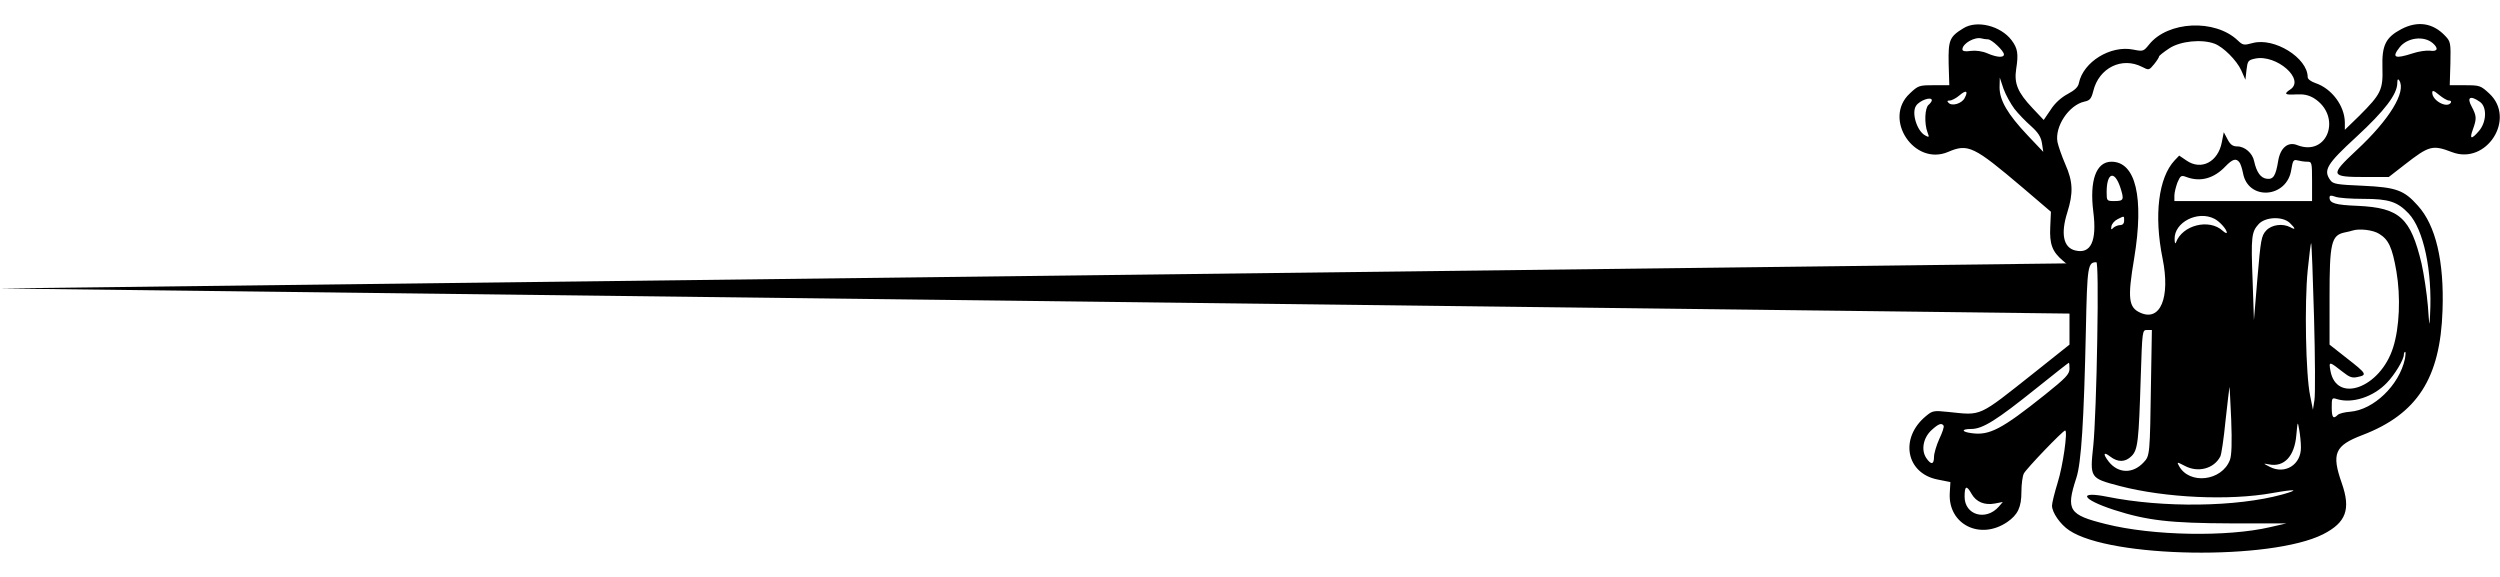
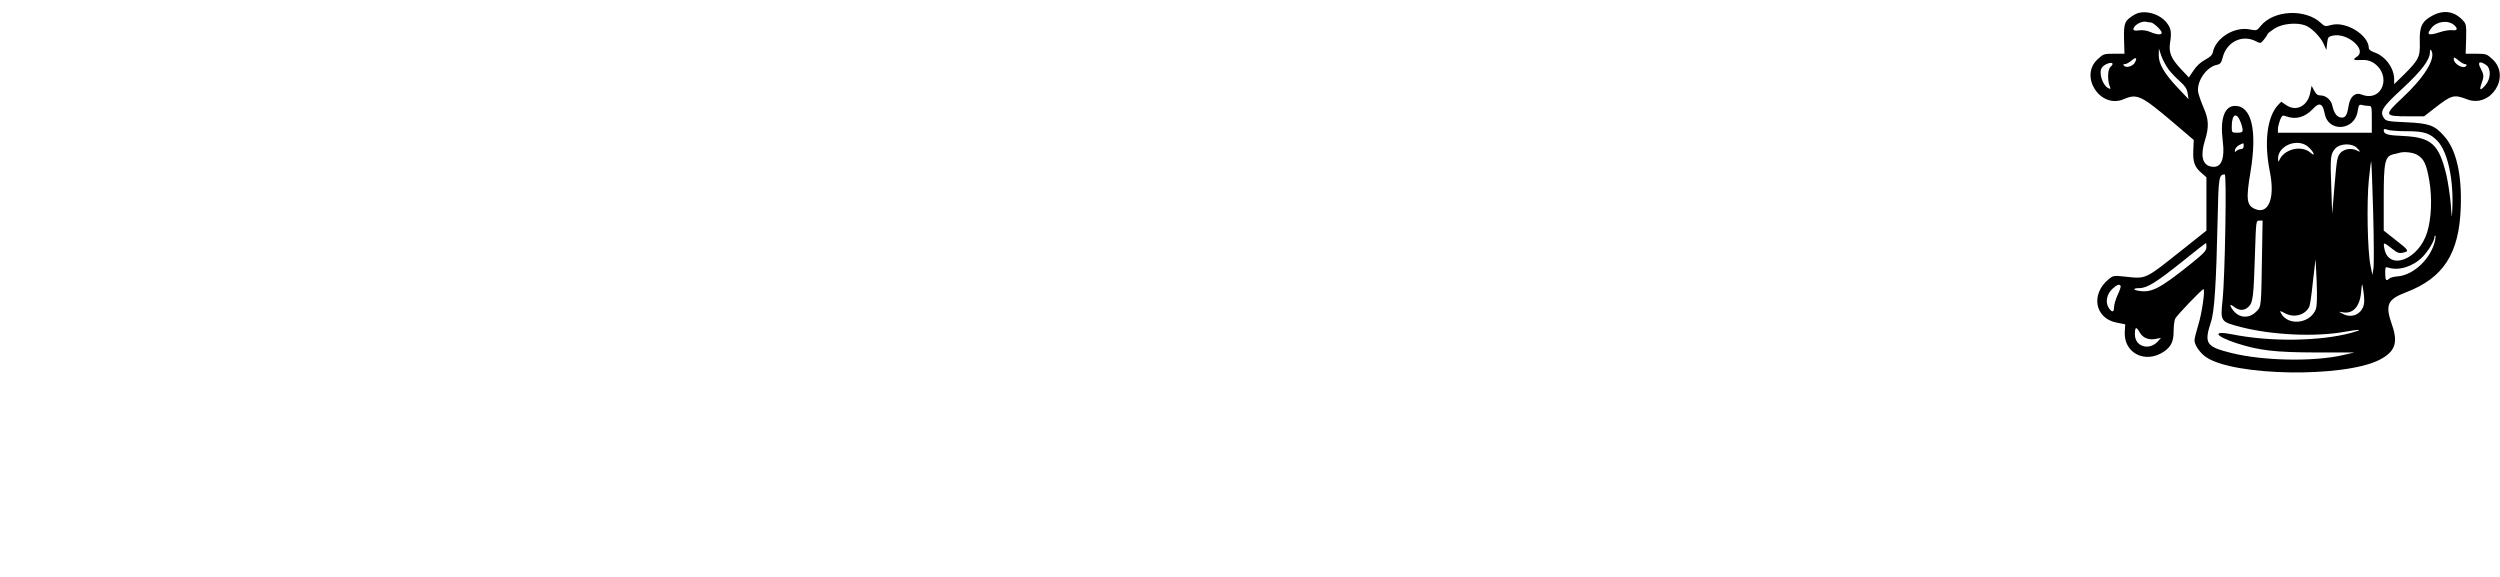
<svg xmlns="http://www.w3.org/2000/svg" viewBox="0 0 104 24">
-   <polygon points="0,12.0 86.51,10.95 86.51,13.05" />
-   <svg x="79.00" y="1.00" width="25.00" height="22.00" viewBox="0 0 275 242">
+   <svg x="86.95" y="0.50" width="17.05" height="15.00" viewBox="0 0 275 242">
    <g transform="translate(0,242) scale(0.1,-0.1)" fill="#000" stroke="none">
      <path d="M295 2401 c-64 -39 -70 -54 -68 -162 l3 -99 -71 0 c-67 0 -71 -1 -110 -38 -124 -115 20 -334 176 -267 91 39 117 26 340 -163 l130 -111 -3 -69 c-4 -79 9 -114 58 -155 l30 -26 0 -179 0 -179 -157 -125 c-265 -210 -242 -199 -398 -183 -67 7 -72 6 -103 -20 -120 -100 -90 -260 53 -289 l60 -12 -3 -52 c-7 -142 139 -215 263 -131 49 34 65 68 65 139 0 34 5 71 11 83 11 22 179 197 189 197 13 0 -10 -162 -34 -238 -14 -46 -26 -93 -26 -106 0 -31 38 -86 79 -113 189 -127 922 -138 1161 -18 106 54 128 114 86 234 -48 136 -32 172 94 220 251 96 357 260 367 571 8 224 -31 389 -113 479 -63 71 -99 84 -252 91 -118 5 -136 8 -148 25 -34 46 -17 74 119 199 129 119 187 195 187 246 0 17 3 21 9 12 33 -52 -45 -180 -196 -320 -123 -115 -120 -122 39 -122 l109 0 72 56 c113 88 128 92 217 58 158 -61 295 153 171 268 -39 36 -43 38 -110 38 l-71 0 3 99 c2 93 1 101 -23 126 -56 60 -126 71 -201 32 -72 -38 -90 -74 -87 -176 3 -102 -6 -121 -106 -221 l-66 -64 0 34 c-1 76 -60 155 -135 180 -20 7 -35 18 -35 27 0 88 -153 183 -252 156 -40 -11 -45 -10 -68 12 -104 99 -320 89 -406 -19 -25 -31 -27 -32 -72 -23 -104 21 -229 -56 -249 -153 -3 -18 -19 -33 -51 -50 -30 -16 -59 -42 -78 -72 l-32 -47 -51 54 c-68 72 -85 113 -75 179 11 69 7 95 -21 132 -50 66 -159 93 -220 55z m112 -51 c17 0 73 -53 73 -69 0 -16 -32 -14 -76 5 -23 10 -53 14 -76 11 -26 -4 -38 -1 -38 7 0 27 57 59 88 50 8 -2 20 -4 29 -4z m2036 -18 c27 -24 21 -39 -13 -34 -17 2 -52 -3 -79 -12 -83 -27 -98 -20 -60 28 35 44 111 54 152 18z m-999 -2 c40 -15 101 -76 122 -122 l19 -43 5 45 c5 41 7 45 40 52 97 20 229 -95 161 -141 -32 -21 -26 -26 26 -23 35 2 57 -3 81 -17 131 -82 64 -270 -76 -215 -42 17 -77 -12 -87 -72 -11 -68 -22 -86 -52 -82 -28 3 -47 30 -58 80 -7 37 -43 68 -77 68 -21 0 -32 8 -45 33 l-17 32 -9 -46 c-17 -90 -94 -130 -161 -84 l-34 23 -21 -22 c-74 -79 -95 -252 -55 -449 36 -178 -10 -290 -102 -248 -54 24 -59 66 -28 249 46 279 7 442 -104 442 -70 0 -101 -86 -83 -229 17 -134 -11 -195 -83 -177 -54 13 -67 76 -36 174 28 89 26 141 -9 220 -16 37 -32 83 -36 102 -13 71 52 169 123 185 25 5 32 13 41 49 26 106 131 157 223 110 31 -16 32 -16 55 12 13 16 23 32 23 36 0 3 21 20 47 37 50 33 149 43 207 21z m-916 -298 c18 -23 52 -58 76 -79 32 -29 45 -48 50 -78 l6 -40 -71 75 c-92 97 -129 161 -129 220 l1 45 17 -51 c10 -28 33 -69 50 -92z m-228 49 c-13 -25 -57 -38 -73 -22 -8 8 -7 11 5 11 9 0 30 11 45 24 30 26 41 20 23 -13z m2216 -11 c9 0 12 -4 9 -10 -17 -27 -85 9 -85 46 0 12 7 10 31 -10 17 -14 37 -26 45 -26z m-2366 1 c0 -5 -7 -14 -15 -21 -17 -14 -20 -85 -5 -125 9 -23 8 -25 -10 -15 -38 20 -64 104 -42 136 16 25 72 44 72 25z m2508 -7 c33 -23 31 -92 -4 -133 -35 -41 -45 -39 -28 7 18 50 17 61 -6 105 -23 42 -6 52 38 21z m-1101 -276 c6 -7 13 -30 17 -50 23 -128 202 -115 221 16 7 42 10 47 29 42 11 -3 31 -6 44 -6 21 0 22 -3 22 -90 l0 -90 -315 0 -315 0 0 25 c0 14 7 41 14 60 14 32 17 34 41 25 64 -24 126 -7 179 49 32 33 48 38 63 19z m-545 -114 c19 -59 17 -64 -28 -64 -33 0 -34 1 -34 41 0 88 35 102 62 23z m1114 -54 c115 0 155 -13 206 -67 68 -72 109 -262 98 -463 -3 -60 -3 -58 -10 40 -5 58 -18 145 -29 194 -50 209 -100 255 -291 264 -104 4 -130 12 -130 38 0 10 6 11 26 4 14 -6 72 -10 130 -10z m-1096 -100 c0 -13 -7 -20 -18 -20 -10 0 -24 -6 -31 -12 -10 -11 -12 -9 -9 7 2 11 14 25 28 32 32 16 30 16 30 -7z m413 9 c24 -12 56 -48 57 -63 0 -5 -8 -2 -19 8 -62 57 -185 26 -214 -54 -3 -8 -6 -1 -6 16 -2 77 106 132 182 93z m345 -19 c27 -26 28 -34 3 -20 -36 19 -86 12 -111 -15 -22 -24 -25 -41 -40 -218 l-16 -192 -6 180 c-8 203 -5 224 28 260 31 33 109 36 142 5z m409 -50 c43 -26 60 -62 79 -172 20 -117 14 -257 -15 -348 -58 -185 -260 -259 -287 -106 -8 44 -6 43 58 -7 29 -23 42 -28 67 -22 44 9 41 15 -49 85 l-80 63 0 220 c0 244 8 280 68 293 15 3 32 7 37 9 31 10 94 3 122 -15z m-298 -381 c5 -184 6 -354 2 -379 l-7 -45 -13 65 c-20 97 -26 422 -11 573 7 70 14 126 16 124 2 -2 8 -154 13 -338z m-992 -106 c-3 -197 -11 -413 -18 -481 -16 -150 -16 -150 121 -186 207 -54 501 -68 699 -32 108 19 127 16 44 -7 -207 -57 -544 -62 -801 -10 -136 27 -116 -12 31 -60 152 -49 257 -61 536 -62 l254 0 -74 -17 c-196 -46 -539 -40 -753 14 -169 42 -183 63 -135 210 23 68 35 263 44 678 6 294 9 310 48 310 6 0 8 -137 4 -357z m246 -190 c-5 -335 -5 -339 -34 -369 -49 -53 -116 -51 -159 3 -28 36 -25 48 6 24 35 -27 69 -27 98 2 29 29 33 68 42 360 7 215 7 217 29 217 l22 0 -4 -237z m1162 105 c-26 -121 -143 -233 -250 -242 -26 -2 -51 -8 -58 -15 -20 -20 -27 -12 -27 35 0 43 1 45 23 38 70 -22 167 9 229 74 37 38 78 107 78 129 0 7 3 13 6 13 3 0 2 -15 -1 -32z m-1535 -46 c0 -24 -17 -42 -112 -118 -199 -159 -255 -188 -337 -176 -46 6 -47 19 -1 19 53 0 116 40 298 186 80 64 147 117 149 117 2 0 3 -13 3 -28z m734 -417 c-37 -97 -186 -114 -233 -27 -10 19 -10 19 27 0 60 -32 133 -13 162 43 5 8 16 82 24 164 9 81 17 150 18 154 1 3 4 -64 8 -149 4 -107 2 -164 -6 -185z m325 59 c2 -80 -73 -127 -143 -90 -31 16 -31 16 -3 11 69 -14 117 37 125 134 6 64 6 65 13 26 4 -22 8 -59 8 -81z m-1635 98 c3 -5 -6 -32 -20 -61 -13 -29 -24 -66 -24 -82 0 -36 -14 -37 -36 -4 -24 37 -13 93 26 128 31 28 45 33 54 19z m128 -312 c21 -37 59 -53 107 -44 l36 7 -19 -22 c-59 -66 -156 -38 -156 46 0 51 9 54 32 13z" />
    </g>
  </svg>
</svg>
